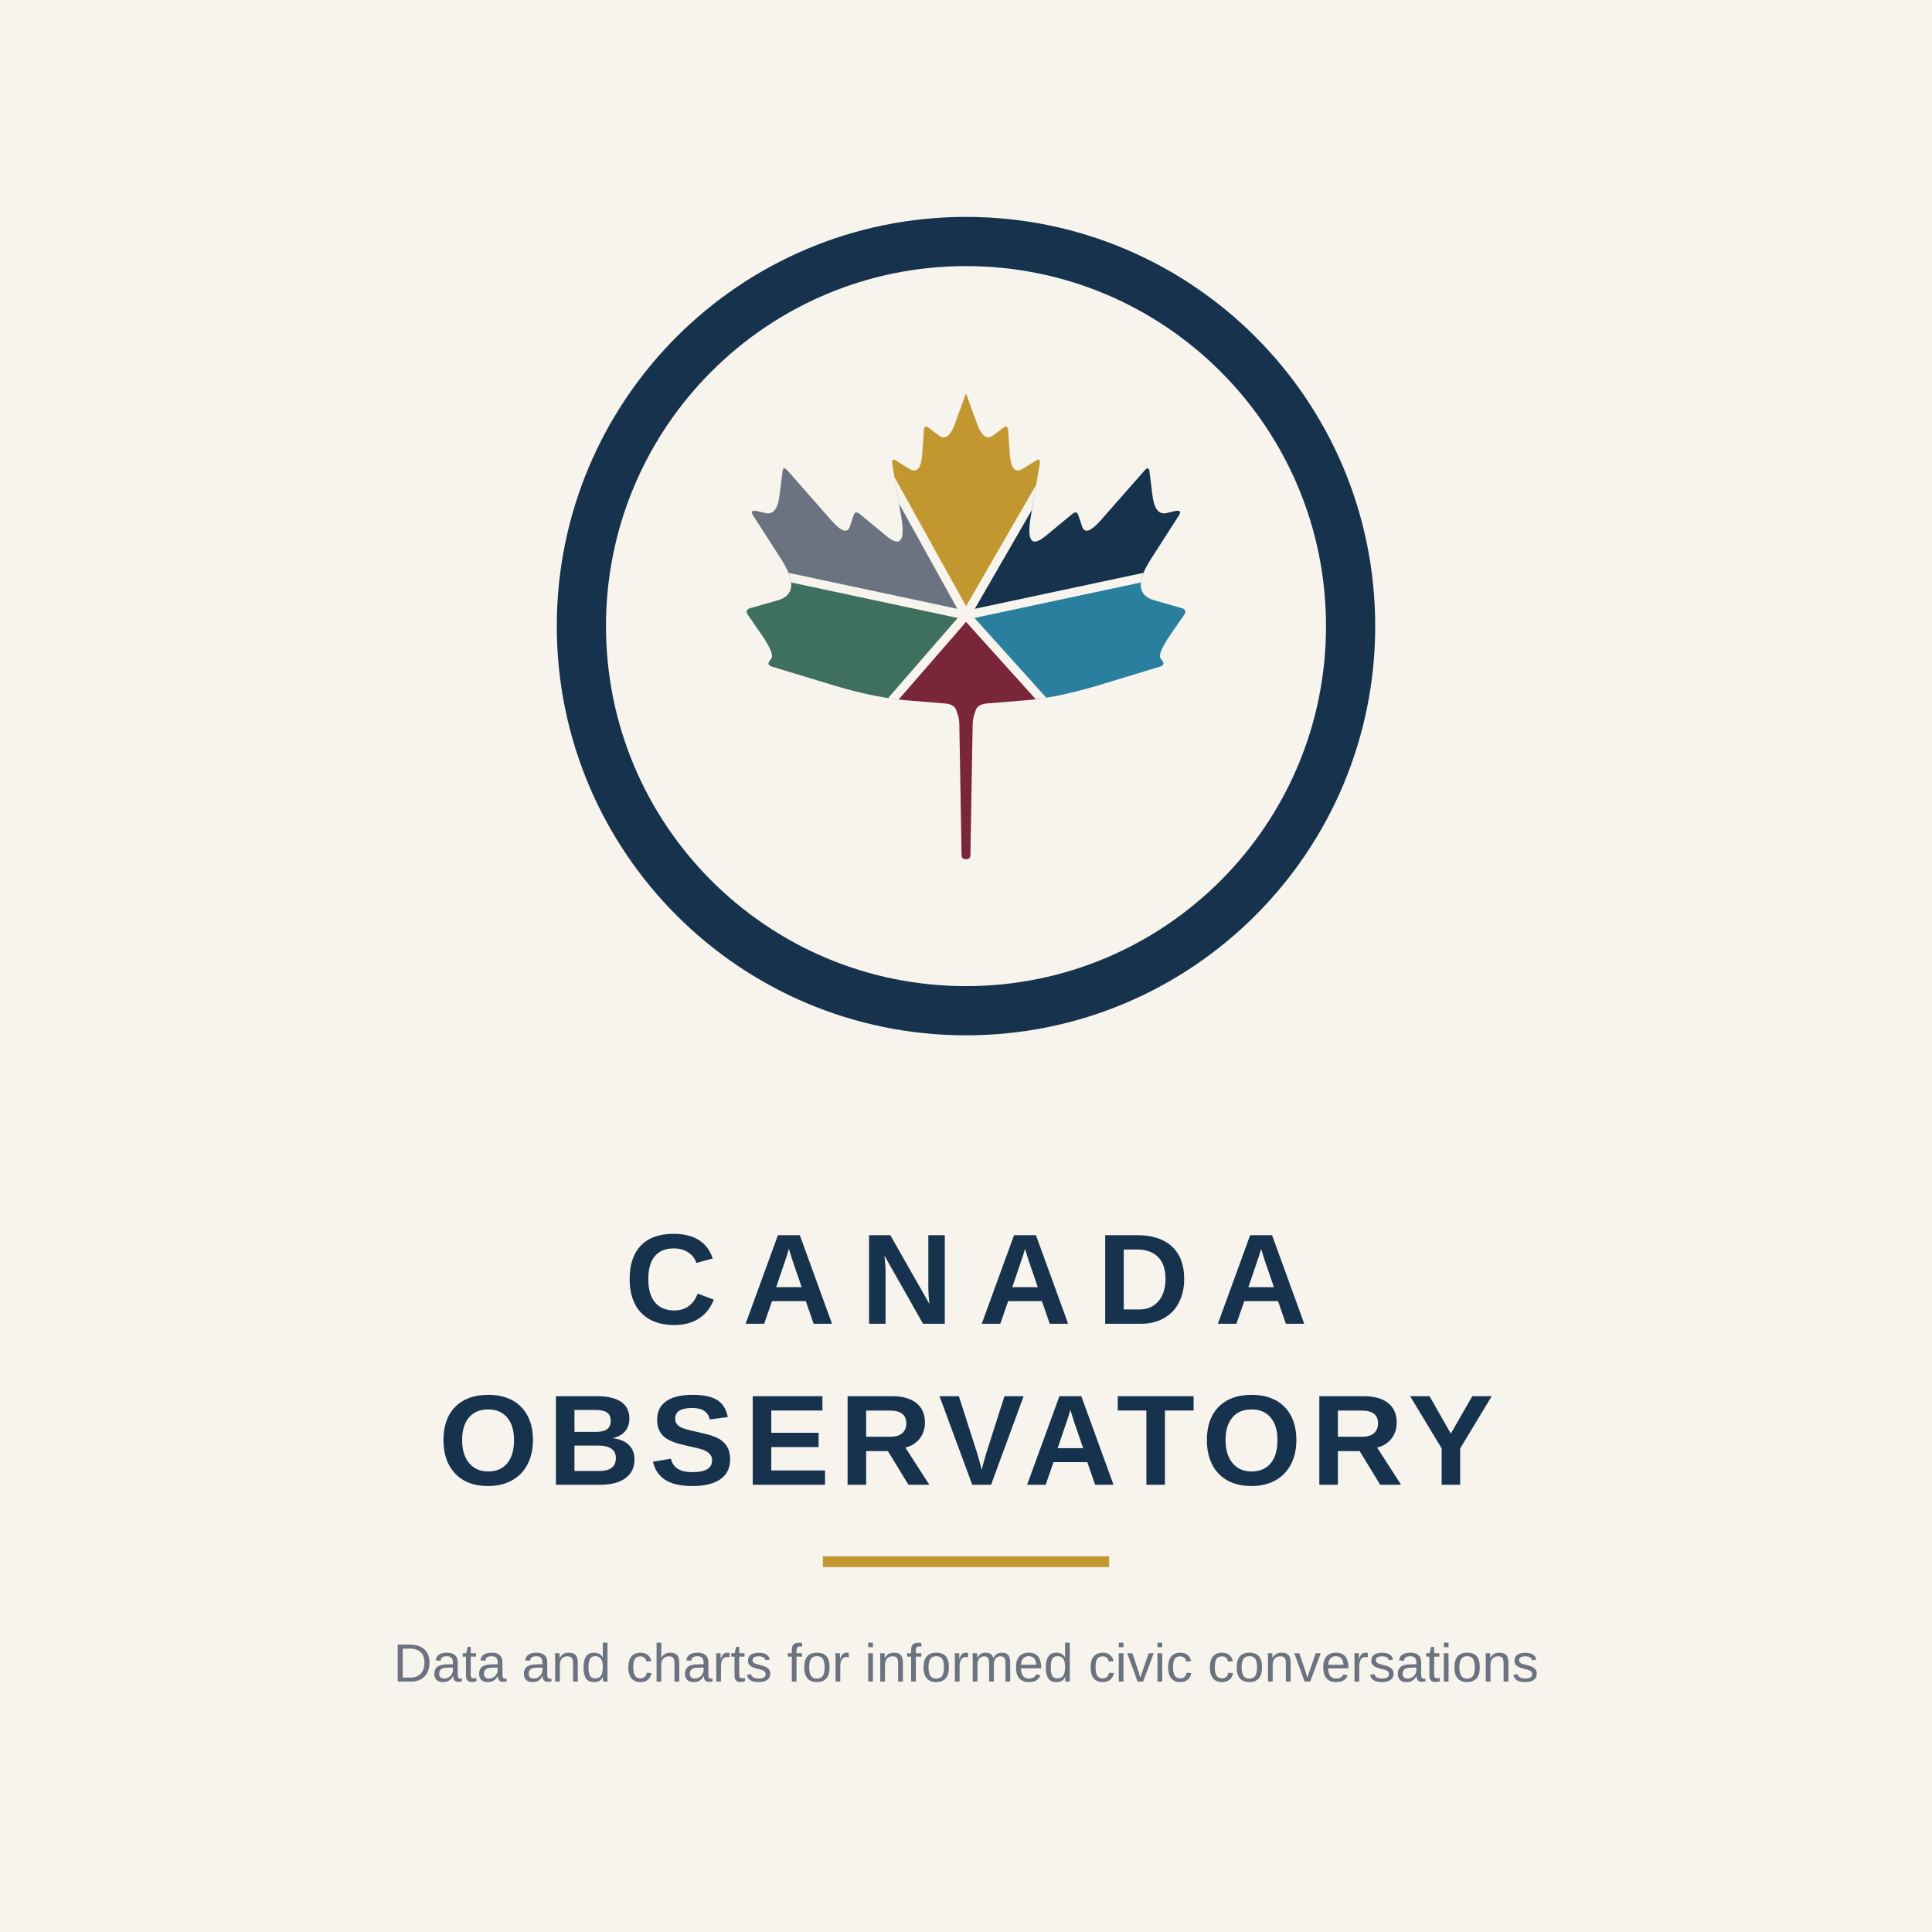
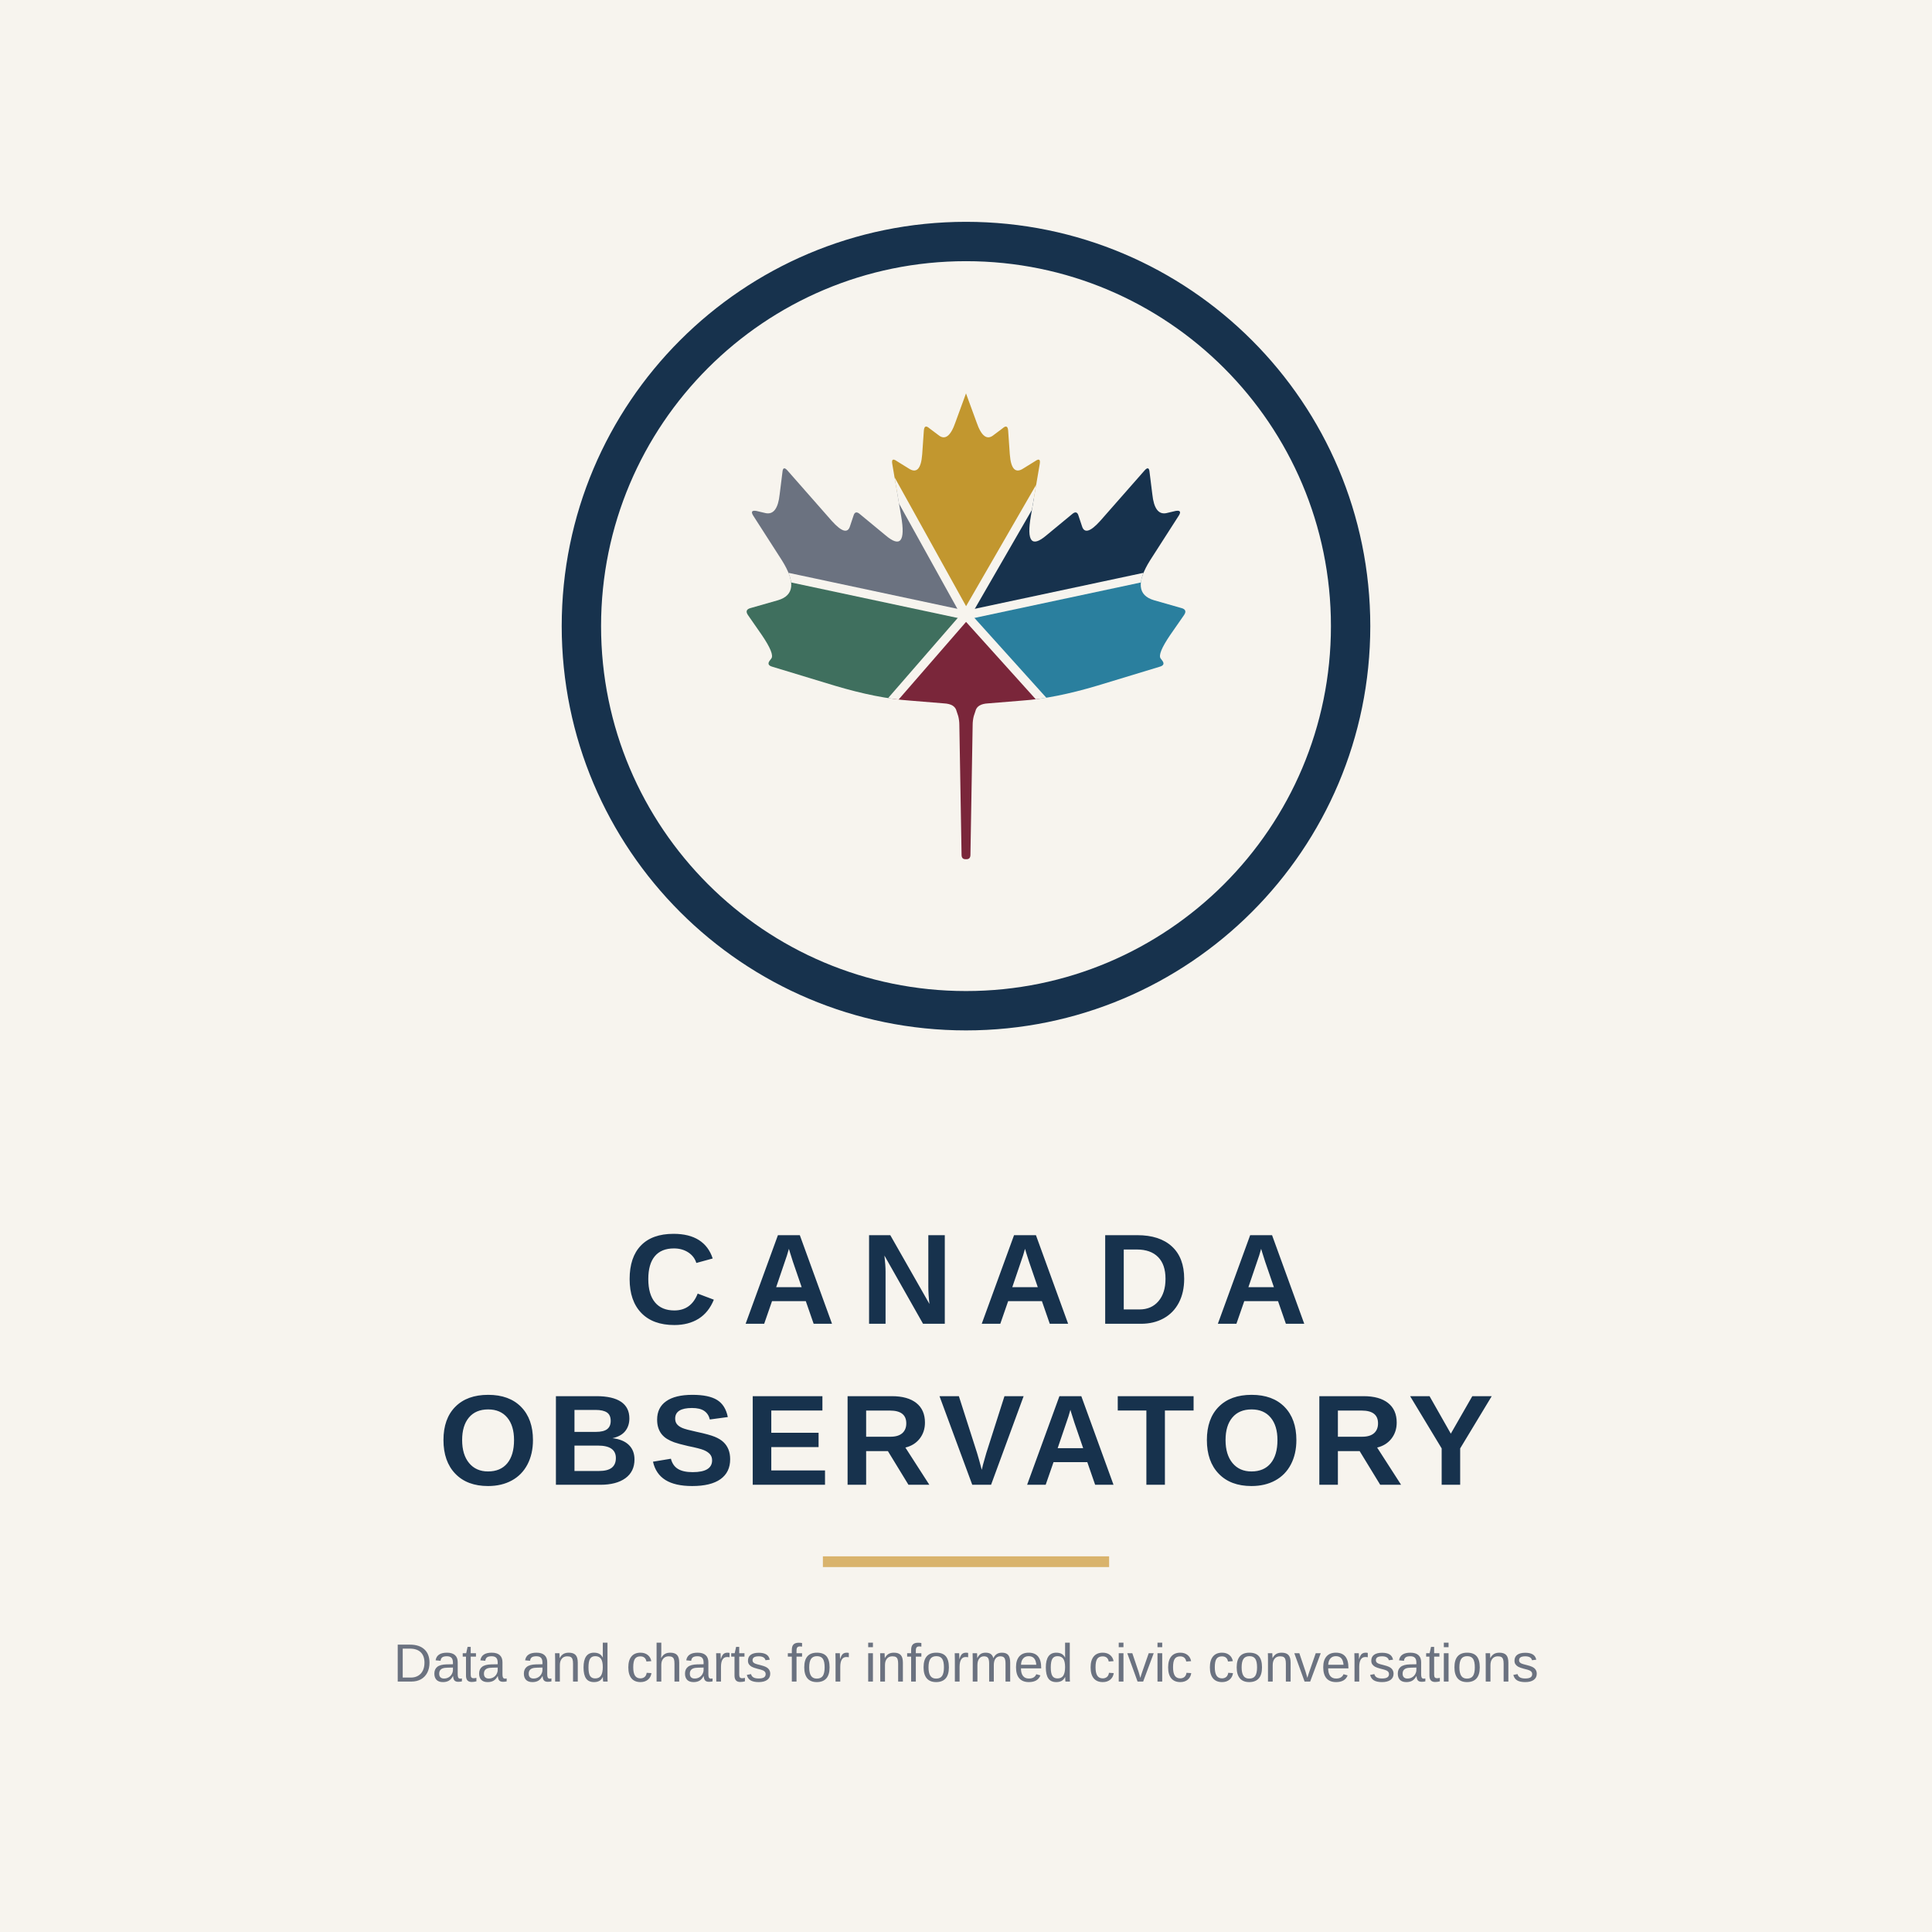
<svg xmlns="http://www.w3.org/2000/svg" viewBox="0 0 1080 1080">
  <rect x="0" y="0" width="1080" height="1080" fill="#F7F4EE" />
  <g transform="translate(290,100) scale(5)">
-     <circle cx="50" cy="50" r="43" fill="none" stroke="#17324D" stroke-width="5.5" />
+     <circle cx="50" cy="50" r="43" fill="none" stroke="#17324D" stroke-width="4.4" />
    <g transform="translate(19,21.5) scale(0.62)">
      <defs>
        <path id="Lbc" d="M 50.0 4.0 Q 50.0 4.0 50.4 5.1 L 51.9 9.2 Q 53.2 13.0 55.0 11.5 L 56.6 10.3 Q 57.5 9.5 57.6 10.7 L 57.9 15.0 Q 58.2 19.0 60.4 17.5 L 62.5 16.2 Q 63.5 15.5 63.3 16.7 L 61.7 26.1 Q 60.5 33.0 64.5 29.6 L 69.1 25.8 Q 70.0 25.0 70.3 26.1 L 70.9 27.9 Q 71.5 30.0 74.2 27.0 L 82.2 17.9 Q 83.0 17.0 83.1 18.2 L 83.6 22.2 Q 84.0 26.0 86.1 25.6 L 87.8 25.2 Q 89.0 25.0 88.4 26.0 L 83.2 34.1 Q 79.5 40.0 83.9 41.3 L 88.8 42.7 Q 90.0 43.0 89.3 44.0 L 86.8 47.6 Q 84.5 51.0 85.1 51.8 L 85.4 52.2 Q 86.0 53.0 84.9 53.3 L 73.7 56.7 Q 66.0 59.0 60.1 59.4 L 54.0 59.9 Q 52.0 60.0 51.7 61.3 L 51.4 62.2 Q 51.2 63.0 51.2 63.8 L 50.8 87.2 Q 50.8 88.0 50.1 88.0 L 49.9 88.0 Q 49.2 88.0 49.2 87.2 L 48.8 63.8 Q 48.8 63.0 48.6 62.2 L 48.3 61.3 Q 48.0 60.0 46.0 59.9 L 39.9 59.4 Q 34.0 59.0 26.3 56.7 L 15.1 53.3 Q 14.0 53.0 14.6 52.2 L 14.9 51.8 Q 15.5 51.0 13.2 47.6 L 10.7 44.0 Q 10.0 43.0 11.2 42.7 L 16.1 41.3 Q 20.5 40.0 16.8 34.1 L 11.6 26.0 Q 11.0 25.0 12.2 25.2 L 13.9 25.6 Q 16.0 26.0 16.4 22.2 L 16.9 18.2 Q 17.0 17.0 17.8 17.9 L 25.8 27.0 Q 28.5 30.0 29.1 27.9 L 29.7 26.1 Q 30.0 25.0 30.9 25.8 L 35.5 29.6 Q 39.5 33.0 38.3 26.1 L 36.7 16.7 Q 36.5 15.5 37.5 16.2 L 39.6 17.5 Q 41.8 19.0 42.1 15.0 L 42.4 10.7 Q 42.5 9.5 43.4 10.3 L 45.0 11.5 Q 46.8 13.0 48.1 9.2 L 49.6 5.1 Q 50.0 4.0 50.0 4.0 Z" />
        <clipPath id="Cbc">
          <use href="#Lbc" />
        </clipPath>
      </defs>
      <g clip-path="url(#Cbc)">
        <path d="M 50 44 L 3.9 -39.1 L 97.5 -38.3 Z" fill="#C2972F" />
        <path d="M 50 44 L 97.5 -38.3 L 142.9 24.2 Z" fill="#17324D" />
        <path d="M 50 44 L 142.9 24.2 L 113.6 114.6 Z" fill="#2A7F9E" />
        <path d="M 50 44 L 113.6 114.6 L -12.3 115.7 Z" fill="#7A263A" />
        <path d="M 50 44 L -12.3 115.7 L -42.9 24.2 Z" fill="#3F6F5E" />
        <path d="M 50 44 L -42.9 24.2 L 3.9 -39.1 Z" fill="#6B7280" />
        <line x1="50" y1="44" x2="3.9" y2="-39.1" stroke="#F7F4EE" stroke-width="1.6" />
        <line x1="50" y1="44" x2="97.5" y2="-38.3" stroke="#F7F4EE" stroke-width="1.6" />
        <line x1="50" y1="44" x2="142.9" y2="24.2" stroke="#F7F4EE" stroke-width="1.6" />
        <line x1="50" y1="44" x2="113.6" y2="114.6" stroke="#F7F4EE" stroke-width="1.6" />
        <line x1="50" y1="44" x2="-12.3" y2="115.7" stroke="#F7F4EE" stroke-width="1.6" />
        <line x1="50" y1="44" x2="-42.9" y2="24.2" stroke="#F7F4EE" stroke-width="1.6" />
      </g>
    </g>
  </g>
  <text x="540" y="740" font-family="'Radio Canada', 'Helvetica Neue', Arial, sans-serif" font-size="72" font-weight="700" letter-spacing="14" fill="#17324D" text-anchor="middle">CANADA</text>
  <text x="540" y="830" font-family="'Radio Canada', 'Helvetica Neue', Arial, sans-serif" font-size="72" font-weight="700" letter-spacing="5" fill="#17324D" text-anchor="middle">OBSERVATORY</text>
-   <rect x="460" y="870" width="160" height="6" fill="#C2972F" />
+   <rect x="460" y="870" width="160" height="6" fill="#D9B36C" />
  <text x="540" y="940" font-family="'Radio Canada', 'Helvetica Neue', Arial, sans-serif" font-size="30" fill="#6B7280" text-anchor="middle">Data and charts for informed civic conversations</text>
</svg>
